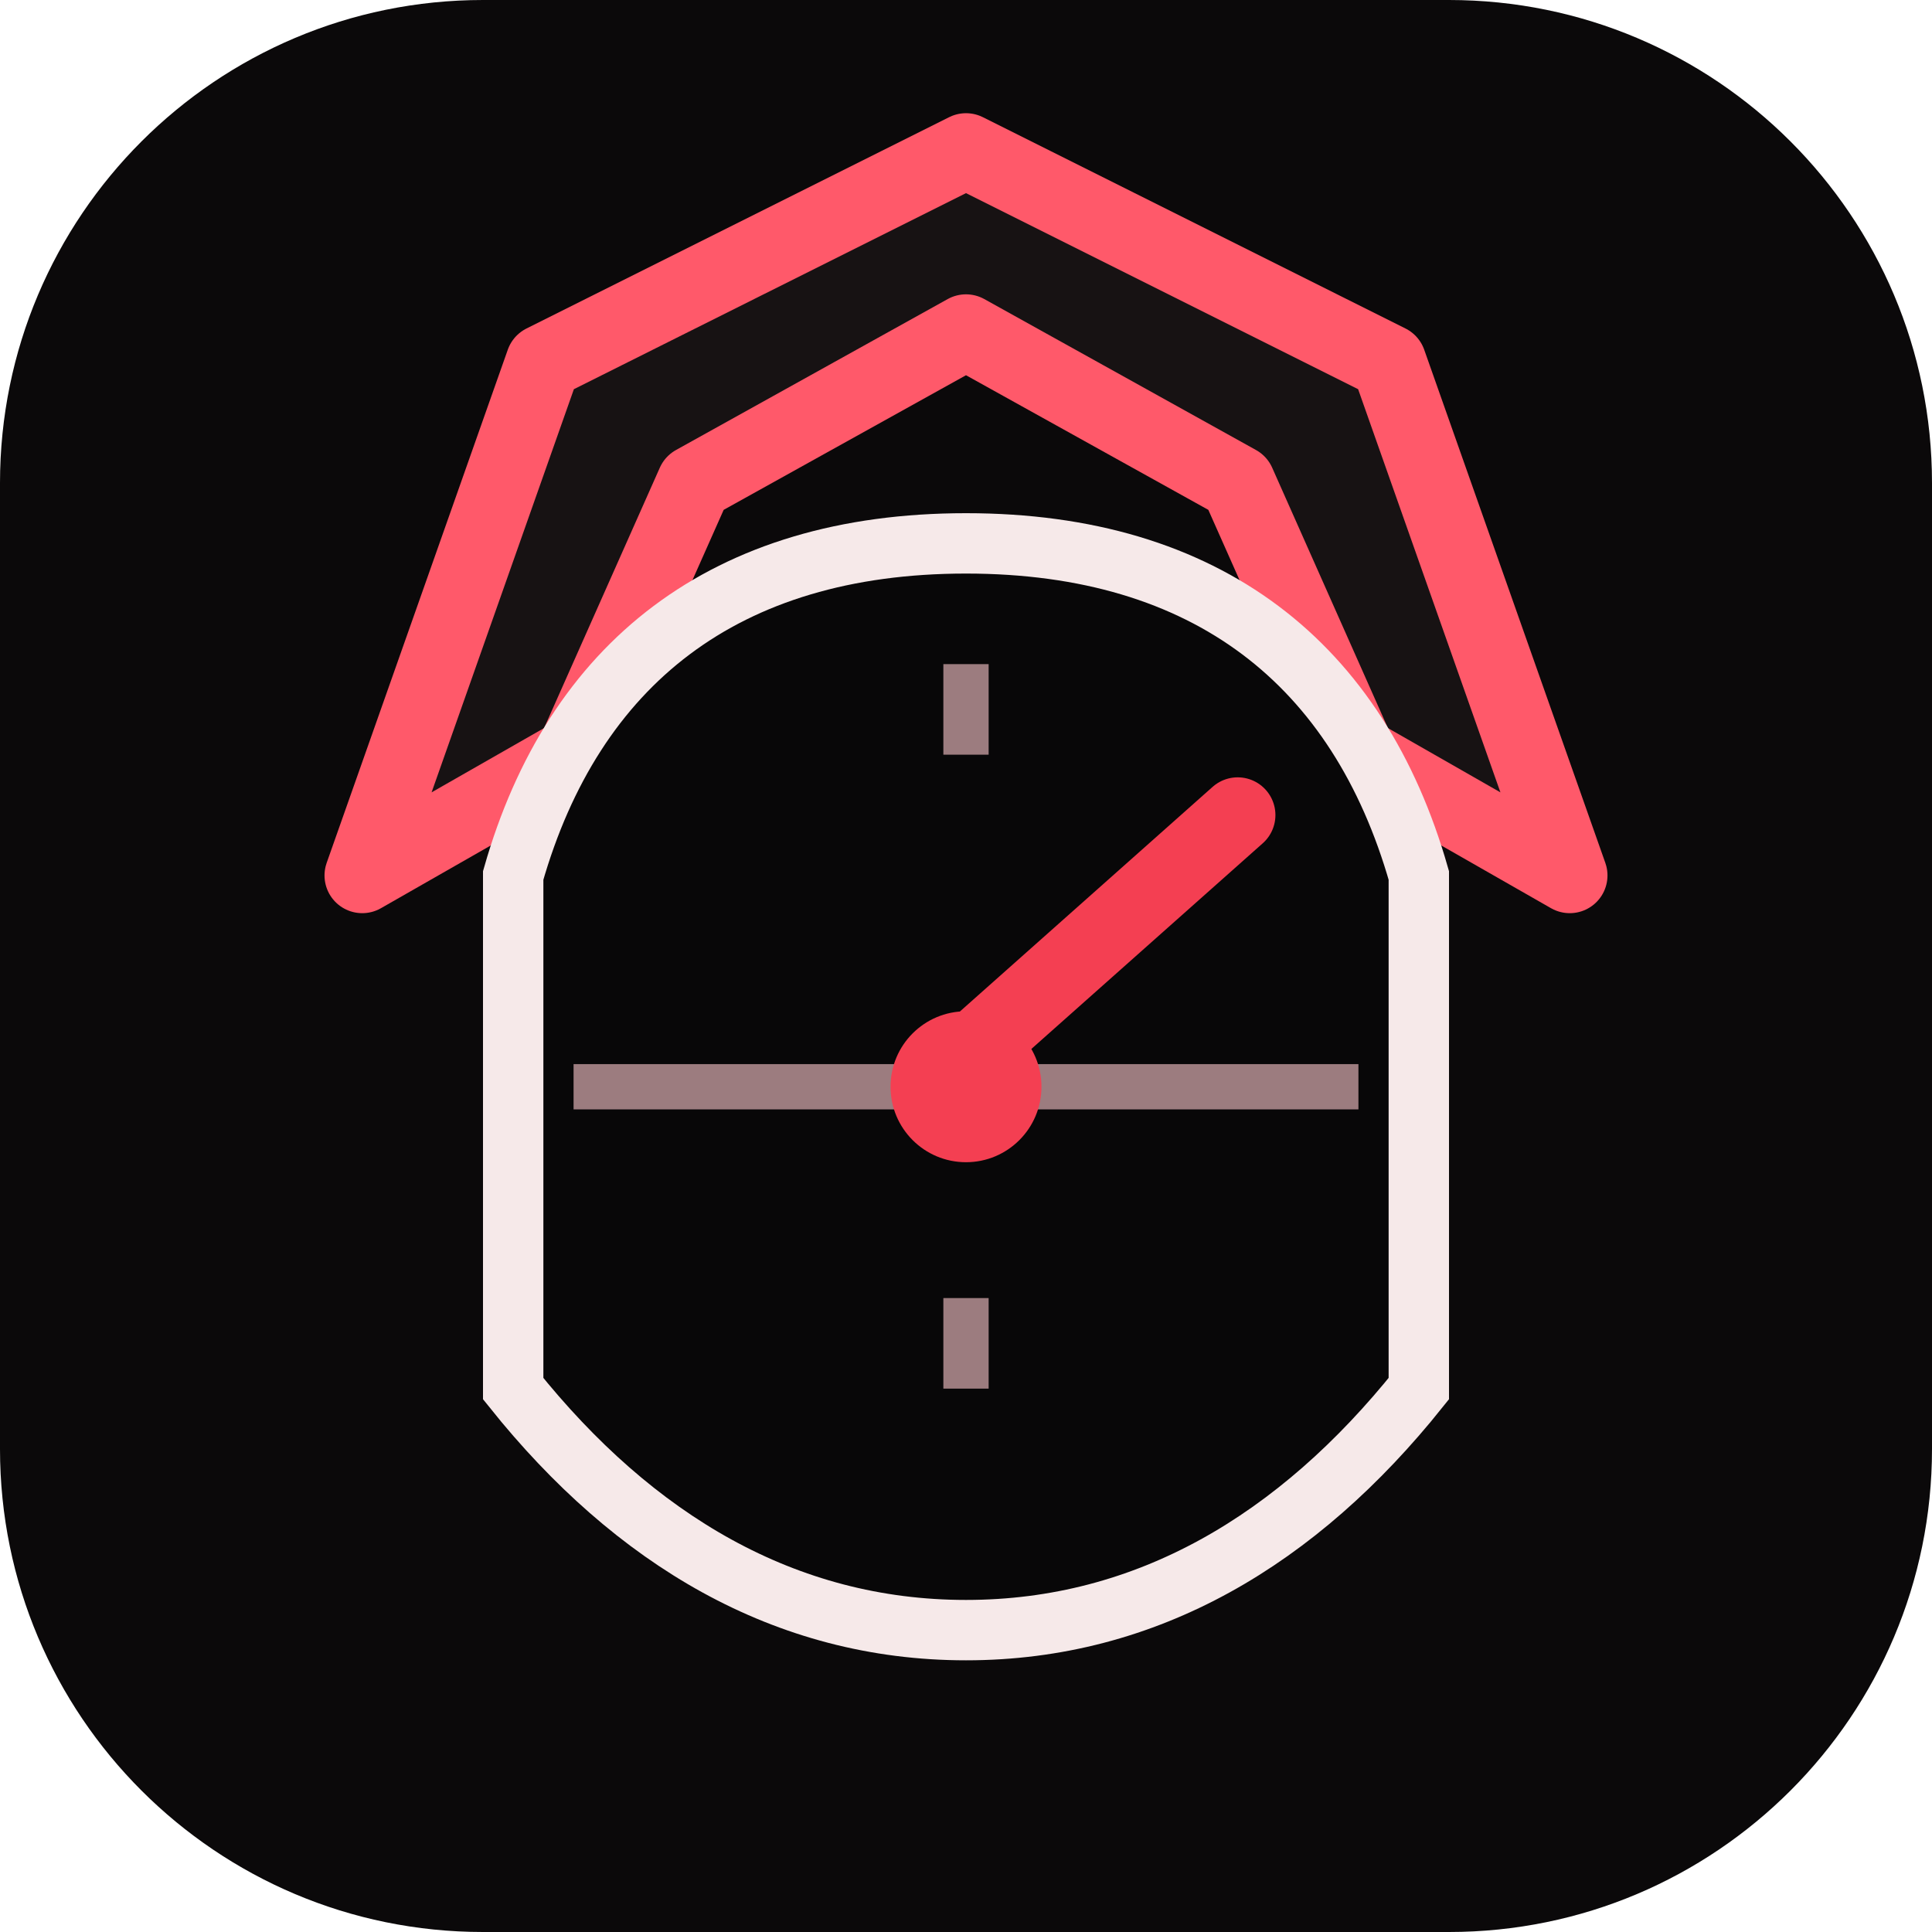
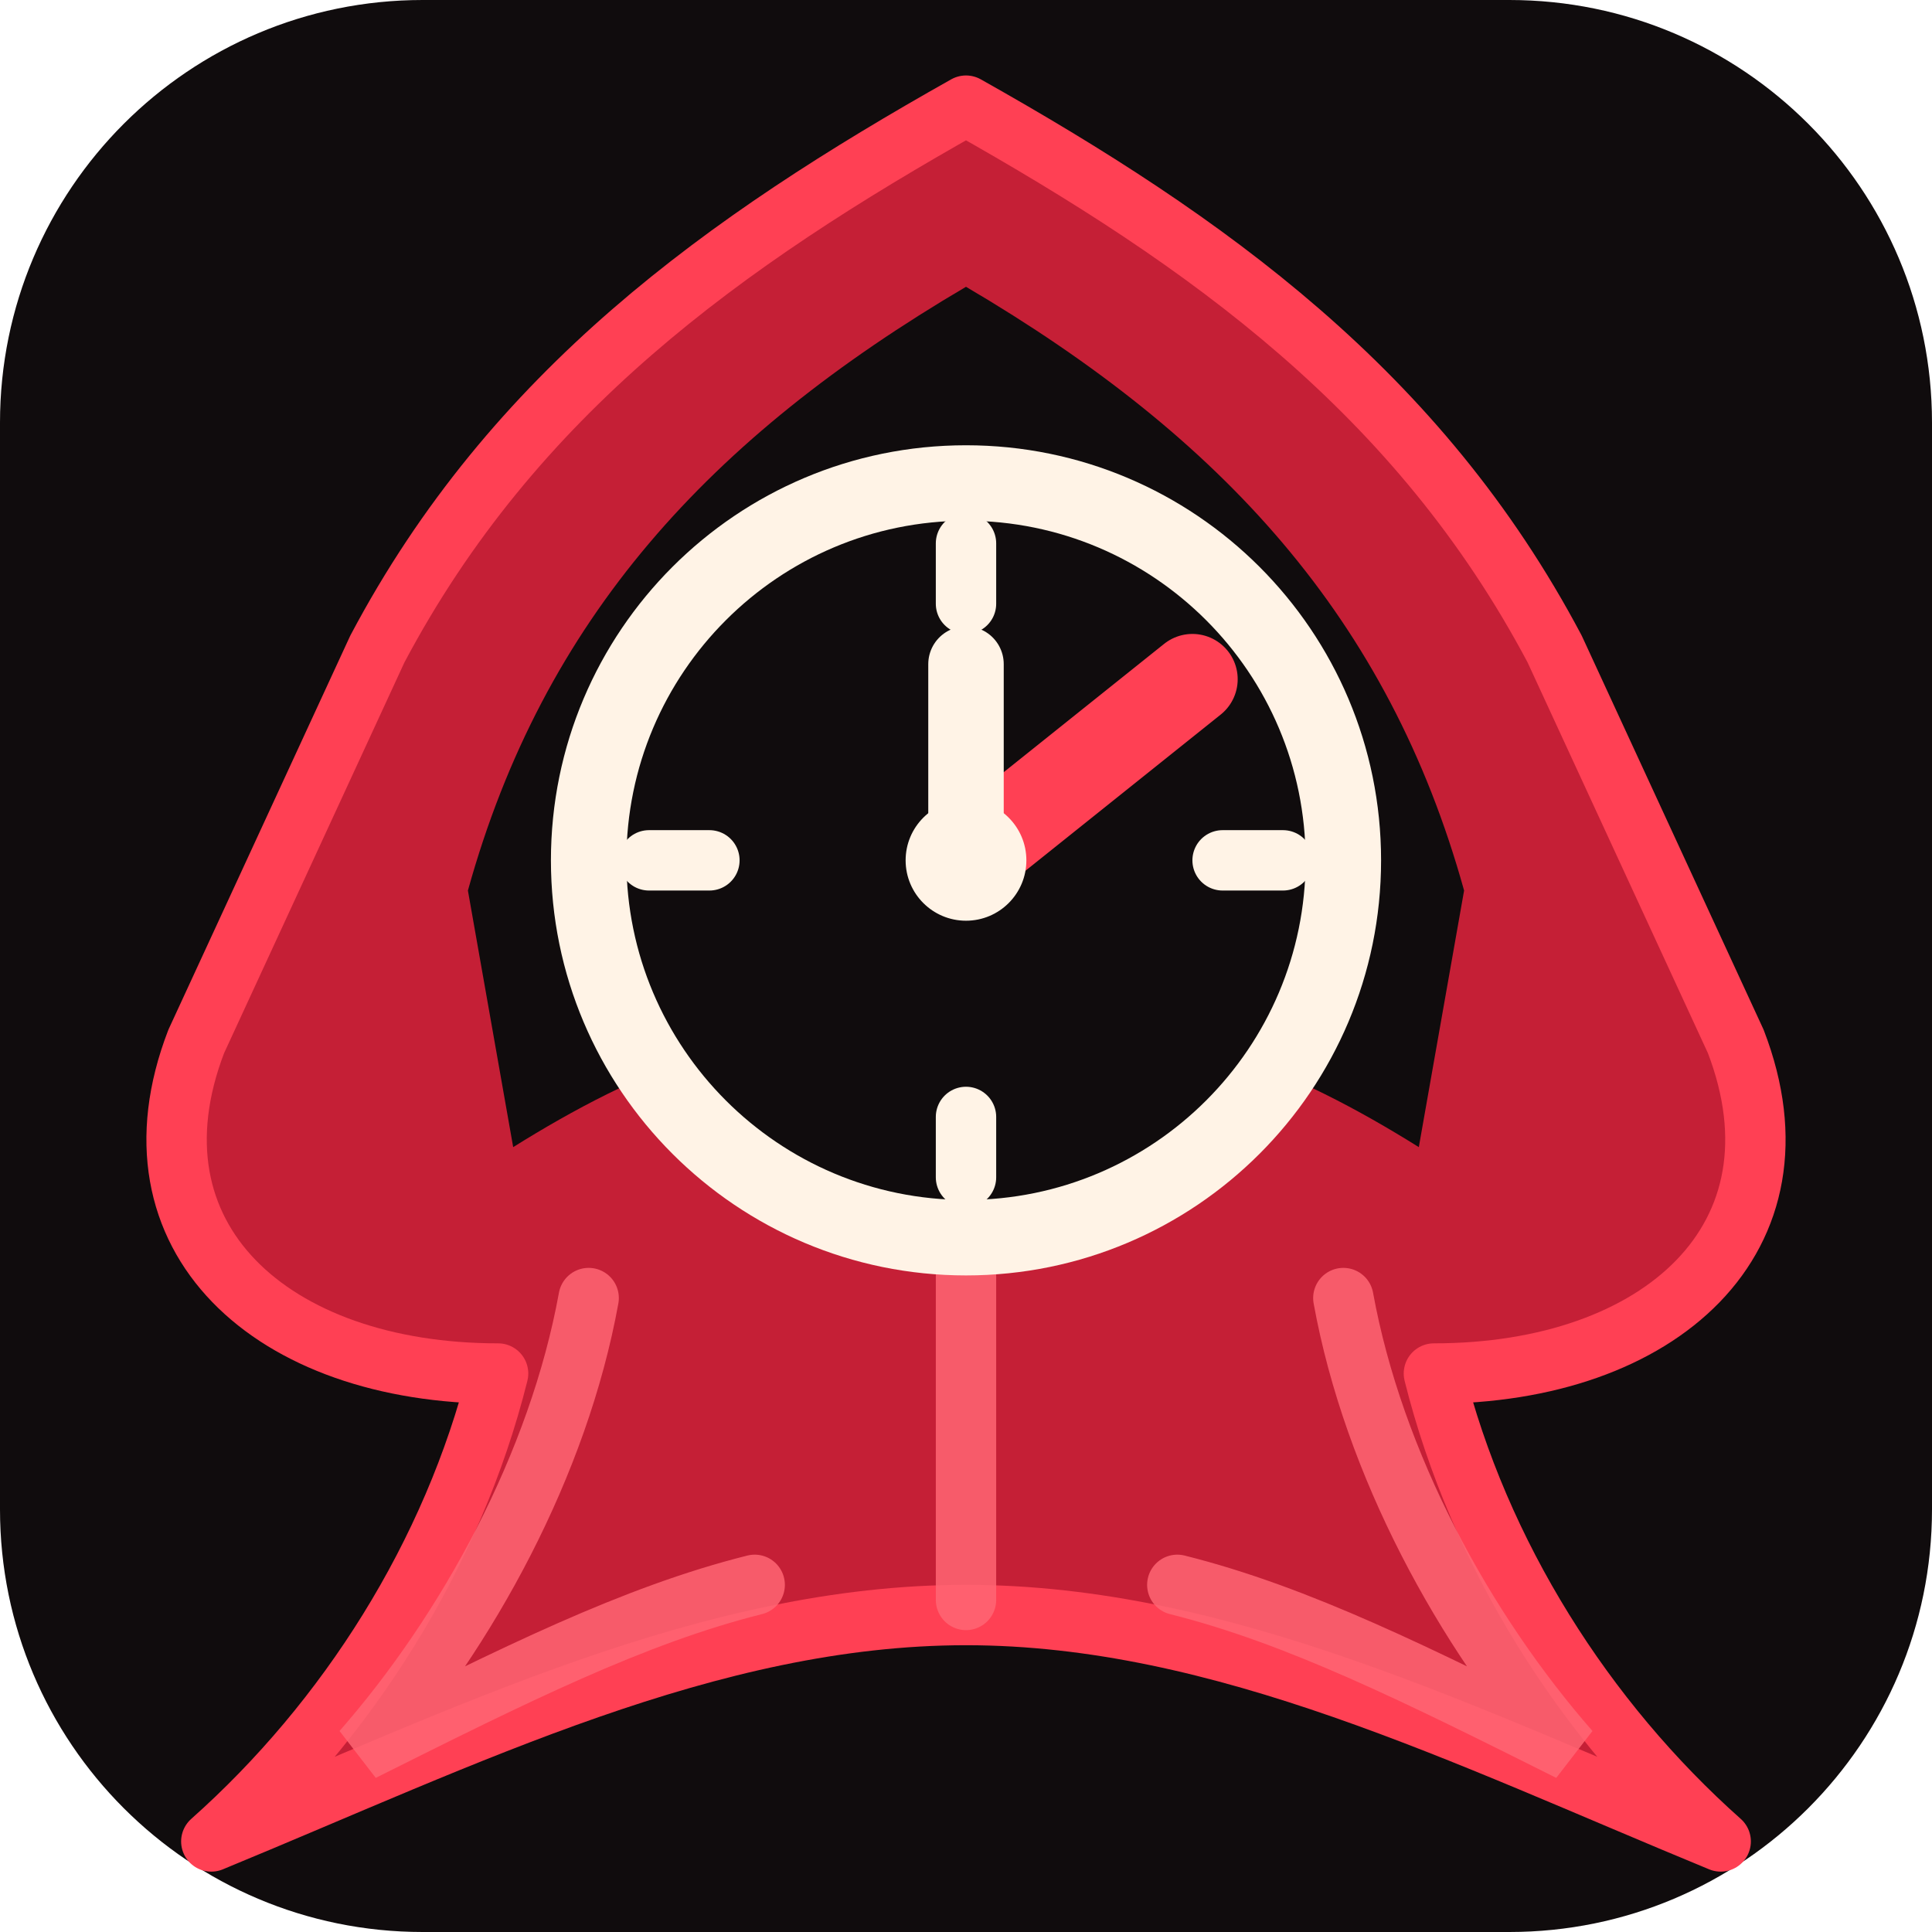
- <svg xmlns="http://www.w3.org/2000/svg" viewBox="0 0 64 64">
-   <rect width="64" height="64" rx="16" fill="#0b090a" />
-   <path d="M12 29 18 12l14-7 14 7 6 17-7-4-4-9-9-5-9 5-4 9z" fill="#171213" stroke="#ff596a" stroke-width="2.5" stroke-linejoin="round" />
-   <path d="M17 29c2-7 7-11 15-11s13 4 15 11v17c-4 5-9 8-15 8s-11-3-15-8z" fill="#080708" stroke="#f6e9e9" stroke-width="2" />
-   <path d="M19 36h26M32 22v3m0 18v3m-9-10h-2m22 0h-2" fill="none" stroke="#9c7c7f" stroke-width="1.5" />
-   <path d="m32 35 9-8" fill="none" stroke="#f43f52" stroke-width="2.5" stroke-linecap="round" />
-   <circle cx="32" cy="36" r="2.5" fill="#f43f52" />
+ <svg xmlns="http://www.w3.org/2000/svg" viewBox="0 0 128 128" role="img" aria-label="Chronomancer">
+   <rect width="128" height="128" rx="28" fill="#100c0d" />
+   <path d="M64 7C48 16 34 26 25 43L13 69C8 82 18 91 33 91 30 103 23 114 14 122c17-7 33-15 50-15s33 8 50 15c-9-8-16-19-19-31 15 0 25-9 20-22l-12-26C94 26 80 16 64 7Z" fill="#c51f36" stroke="#ff4054" stroke-width="4" stroke-linejoin="round" />
+   <path d="M64 19C47 29 36 41 31 59l3 17c8-5 17-9 30-9s22 4 30 9l3-17C92 41 81 29 64 19Z" fill="#100c0d" />
+   <path d="M39 86c-2 11-8 22-15 30 10-5 18-9 26-11m39-19c2 11 8 22 15 30-10-5-18-9-26-11M64 82v24" fill="none" stroke="#ff6573" stroke-width="4" stroke-linecap="round" opacity=".86" />
+   <circle cx="64" cy="57" r="25" fill="#100c0d" stroke="#fff3e6" stroke-width="5" />
+   <path d="M64 36v4M85 57h-4M64 78v-4M43 57h4" fill="none" stroke="#fff3e6" stroke-width="4" stroke-linecap="round" />
+   <path d="m64 57 15-12" fill="none" stroke="#ff4054" stroke-width="6" stroke-linecap="round" />
+   <path d="M64 57V44" fill="none" stroke="#fff3e6" stroke-width="5" stroke-linecap="round" />
+   <circle cx="64" cy="57" r="4" fill="#fff3e6" />
</svg>
